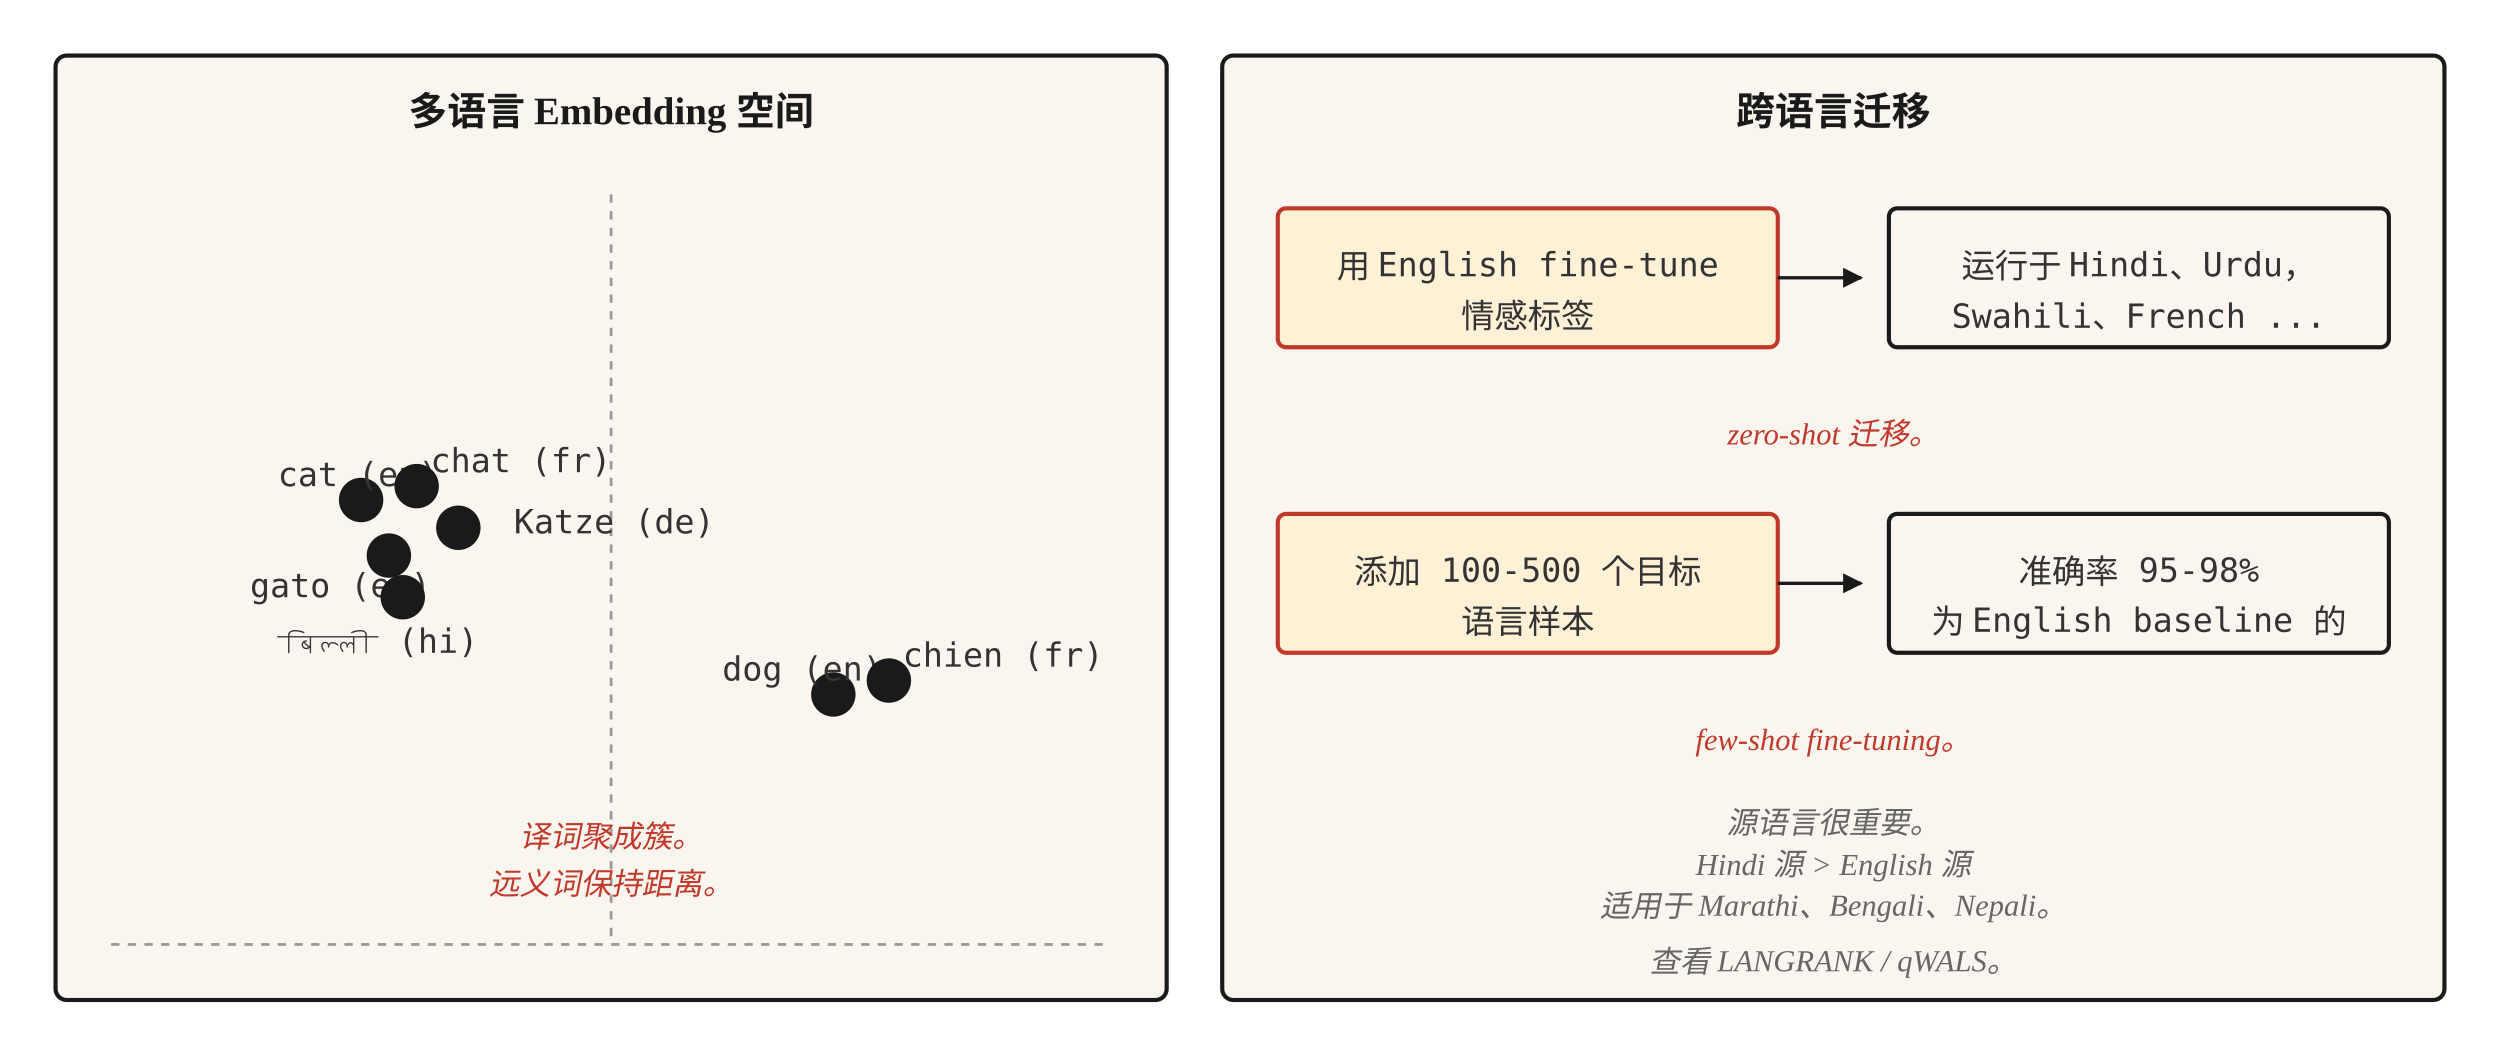
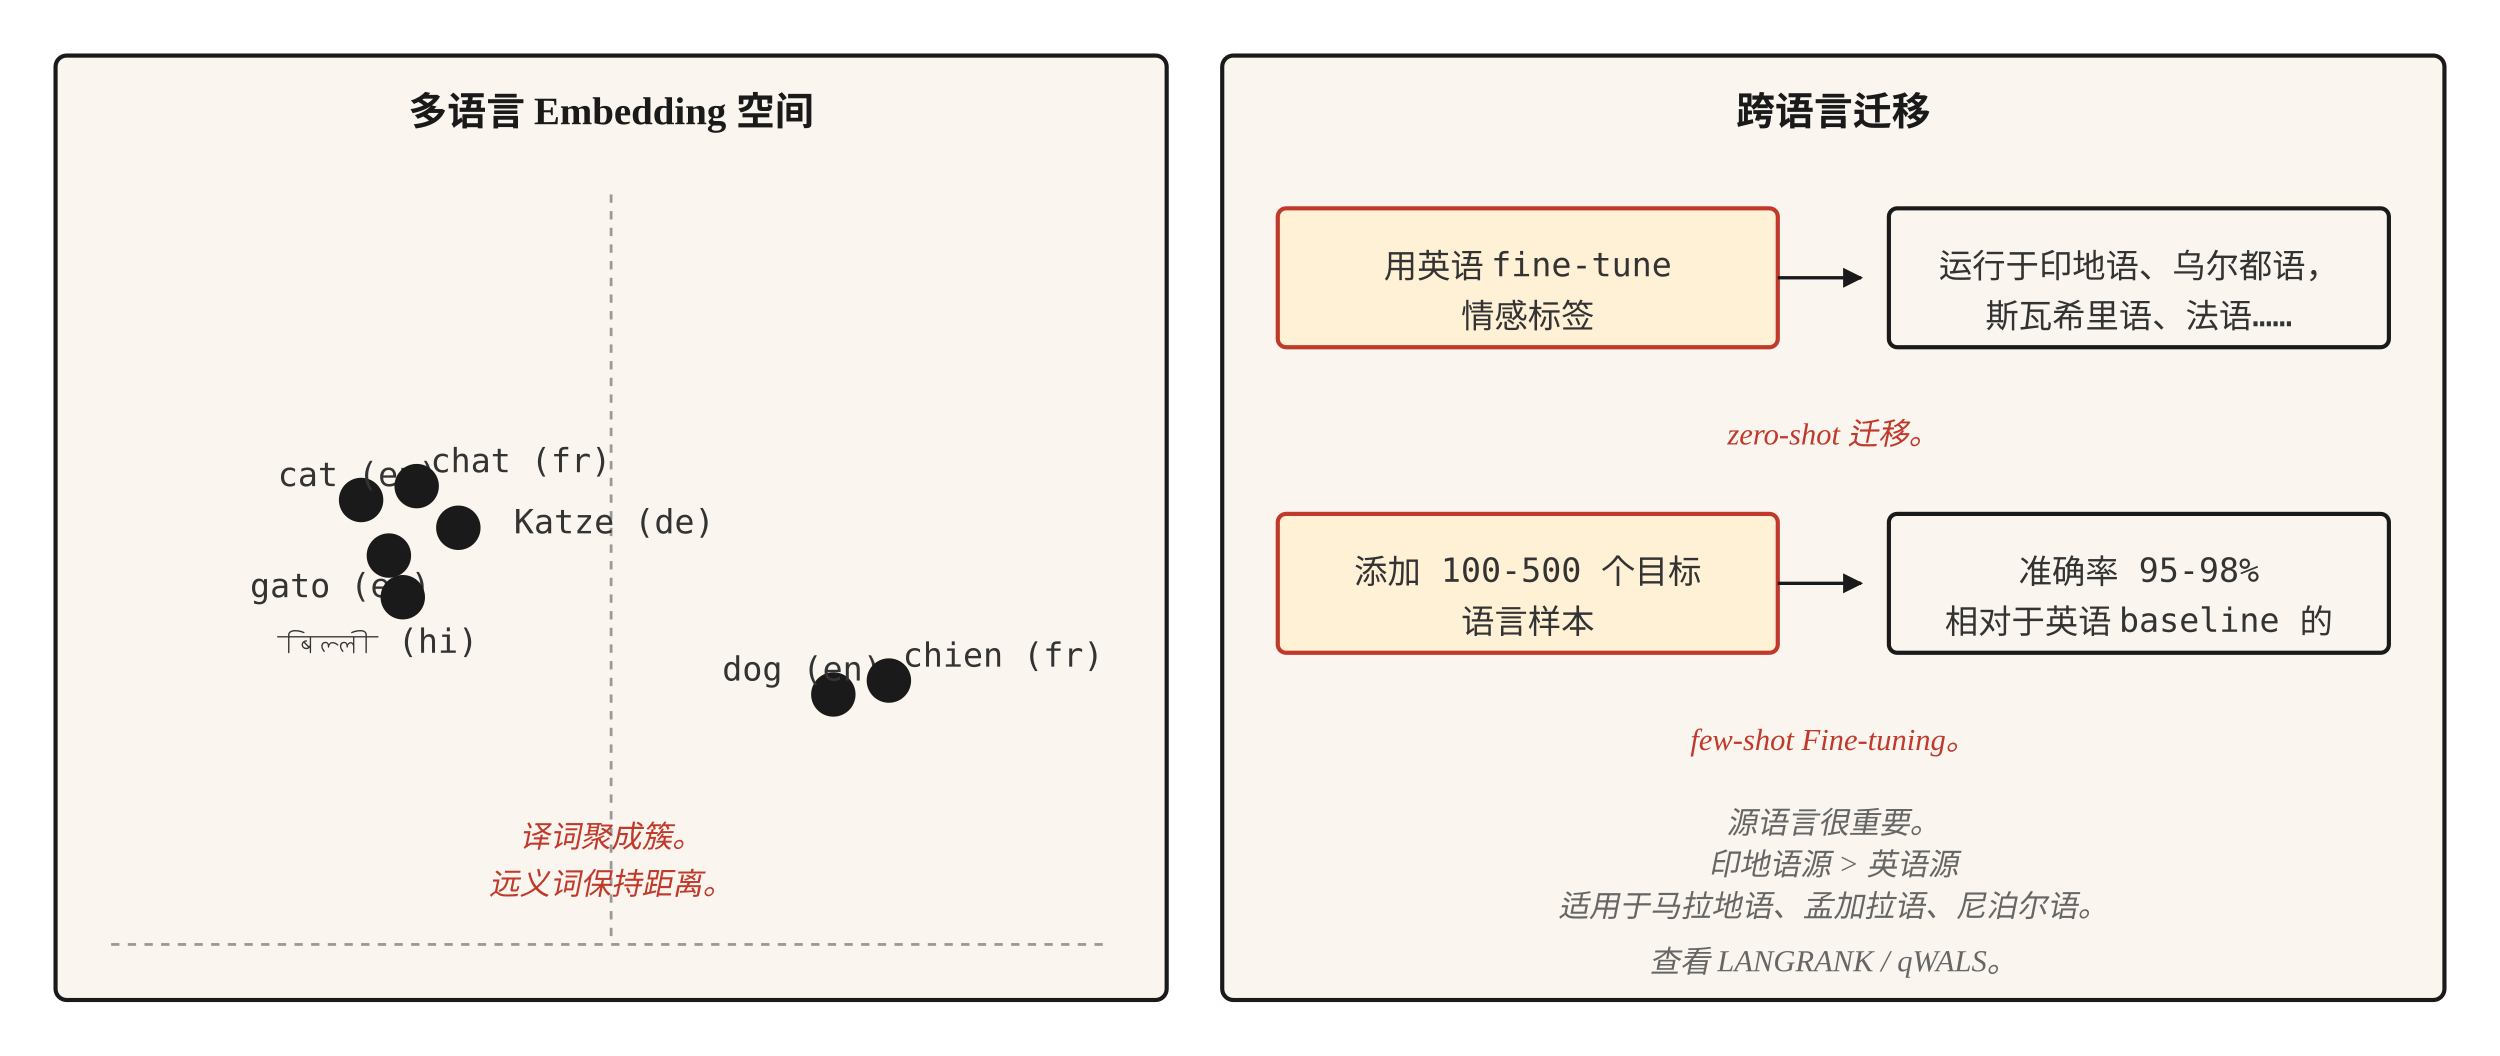
<svg xmlns="http://www.w3.org/2000/svg" viewBox="0 0 900 380" font-family="Georgia, 'Times New Roman', serif">
  <defs>
    <marker id="arrow" viewBox="0 0 10 10" refX="9" refY="5" markerWidth="6" markerHeight="6" orient="auto">
      <path d="M0,0 L10,5 L0,10 z" fill="#1a1a1a" />
    </marker>
    <style>
      .box { fill: #faf6ef; stroke: #1a1a1a; stroke-width: 1.5; }
      .hot { fill: #fff1d6; stroke: #c0392b; stroke-width: 1.5; }
      .label { font-size: 14px; font-weight: 600; fill: #1a1a1a; }
      .content { font-size: 12px; fill: #333; font-family: 'Menlo', monospace; }
      .stage { font-size: 11px; fill: #c0392b; font-style: italic; text-anchor: middle; }
      .line { stroke: #1a1a1a; stroke-width: 1.2; fill: none; }
      .axis { stroke: #999; stroke-width: 1; stroke-dasharray: 3,3; }
      .note { font-size: 11px; fill: #666; font-style: italic; }
    </style>
  </defs>
  <rect class="box" x="20" y="20" width="400" height="340" rx="4" />
  <text class="label" x="220" y="45" text-anchor="middle">多语言 Embedding 空间</text>
  <line class="axis" x1="40" y1="340" x2="400" y2="340" />
  <line class="axis" x1="220" y1="70" x2="220" y2="340" />
  <circle cx="130" cy="180" r="8" fill="#1a1a1a" />
  <text class="content" x="100" y="175">cat (en)</text>
  <circle cx="150" cy="175" r="8" fill="#1a1a1a" />
  <text class="content" x="155" y="170">chat (fr)</text>
  <circle cx="140" cy="200" r="8" fill="#1a1a1a" />
  <text class="content" x="90" y="215">gato (es)</text>
  <circle cx="165" cy="190" r="8" fill="#1a1a1a" />
  <text class="content" x="185" y="192">Katze (de)</text>
  <circle cx="145" cy="215" r="8" fill="#1a1a1a" />
  <text class="content" x="100" y="235">बिल्ली (hi)</text>
  <circle cx="300" cy="250" r="8" fill="#1a1a1a" />
  <text class="content" x="260" y="245">dog (en)</text>
  <circle cx="320" cy="245" r="8" fill="#1a1a1a" />
  <text class="content" x="325" y="240">chien (fr)</text>
  <text class="stage" x="220" y="305">译词聚成簇。</text>
  <text class="stage" x="220" y="322">远义词保持距离。</text>
  <rect class="box" x="440" y="20" width="440" height="340" rx="4" />
  <text class="label" x="660" y="45" text-anchor="middle">跨语言迁移</text>
  <rect class="hot" x="460" y="75" width="180" height="50" rx="3" />
-   <text class="content" x="550" y="100" text-anchor="middle">用 English fine-tune</text>
+   <text class="content" x="550" y="100" text-anchor="middle">用英语 fine-tune</text>
  <text class="content" x="550" y="118" text-anchor="middle">情感标签</text>
  <path class="line" d="M 640 100 L 670 100" marker-end="url(#arrow)" />
  <rect class="box" x="680" y="75" width="180" height="50" rx="3" />
-   <text class="content" x="770" y="100" text-anchor="middle">运行于 Hindi、Urdu，</text>
-   <text class="content" x="770" y="118" text-anchor="middle">Swahili、French ...</text>
+   <text class="content" x="770" y="100" text-anchor="middle">运行于印地语、乌尔都语，</text>
+   <text class="content" x="770" y="118" text-anchor="middle">斯瓦希里语、法语……</text>
  <text class="stage" x="660" y="160">zero-shot 迁移。</text>
  <rect class="hot" x="460" y="185" width="180" height="50" rx="3" />
  <text class="content" x="550" y="210" text-anchor="middle">添加 100-500 个目标</text>
  <text class="content" x="550" y="228" text-anchor="middle">语言样本</text>
  <path class="line" d="M 640 210 L 670 210" marker-end="url(#arrow)" />
  <rect class="box" x="680" y="185" width="180" height="50" rx="3" />
  <text class="content" x="770" y="210" text-anchor="middle">准确率 95-98%</text>
-   <text class="content" x="770" y="228" text-anchor="middle">为 English baseline 的</text>
-   <text class="stage" x="660" y="270">few-shot fine-tuning。</text>
+   <text class="content" x="770" y="228" text-anchor="middle">相对于英语 baseline 的</text>
+   <text class="stage" x="660" y="270">few-shot Fine-tuning。</text>
  <text class="note" x="660" y="300" text-anchor="middle">源语言很重要。</text>
-   <text class="note" x="660" y="315" text-anchor="middle">Hindi 源 &gt; English 源</text>
-   <text class="note" x="660" y="330" text-anchor="middle">适用于 Marathi、Bengali、Nepali。</text>
+   <text class="note" x="660" y="315" text-anchor="middle">印地语源 &gt; 英语源</text>
+   <text class="note" x="660" y="330" text-anchor="middle">适用于马拉地语、孟加拉语、尼泊尔语。</text>
  <text class="note" x="660" y="350" text-anchor="middle">查看 LANGRANK / qWALS。</text>
</svg>
